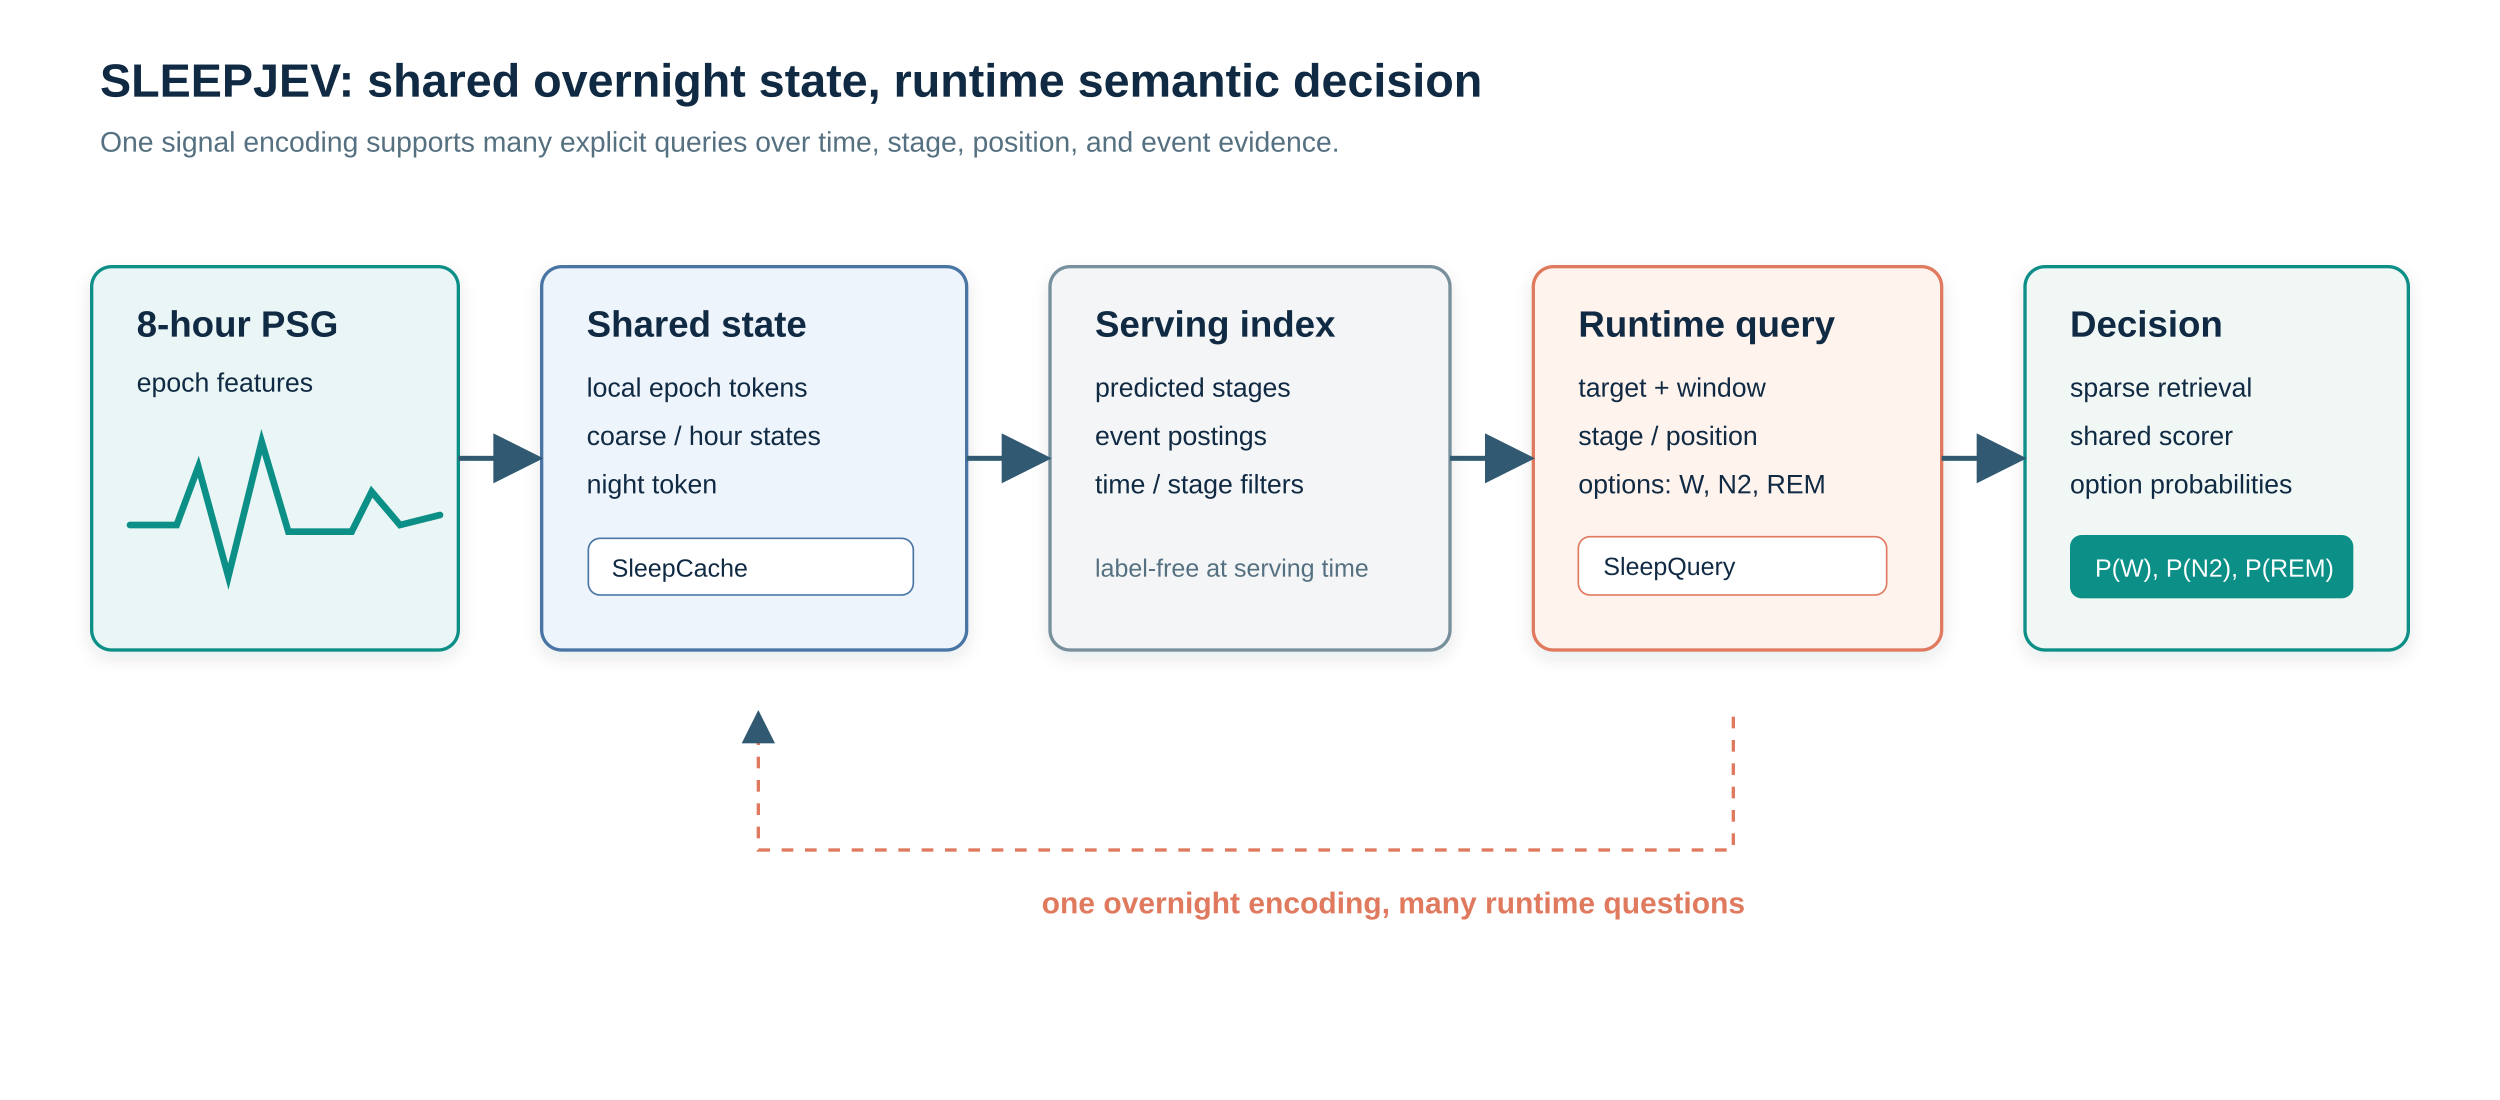
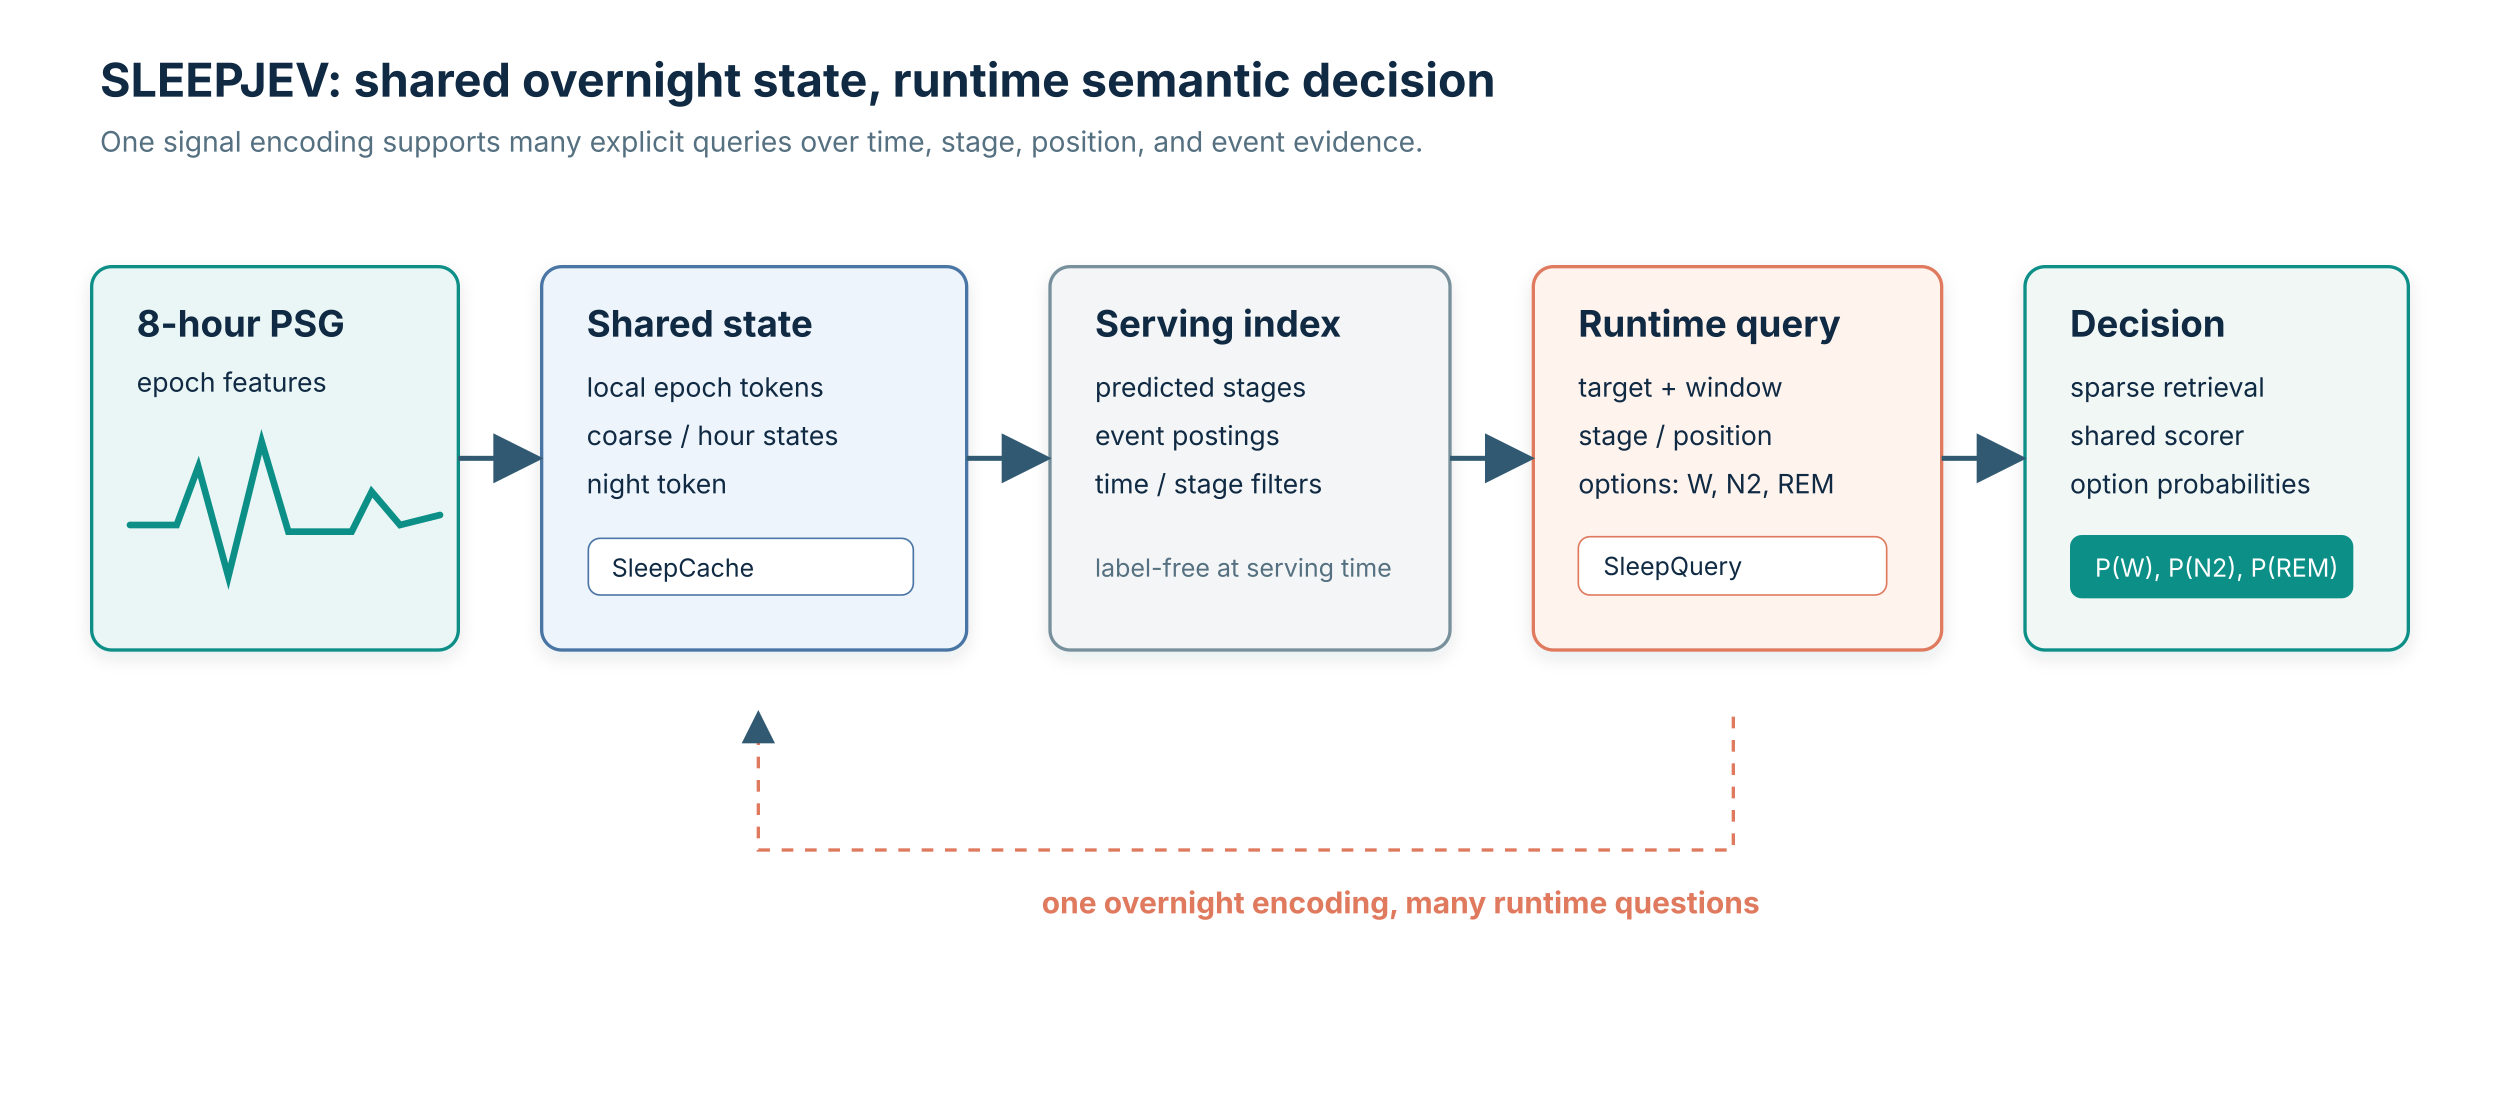
<svg xmlns="http://www.w3.org/2000/svg" viewBox="0 0 1500 660" role="img" aria-labelledby="title desc">
  <defs>
    <marker id="arrow" markerWidth="10" markerHeight="10" refX="8" refY="5" orient="auto">
      <path d="m0 0 10 5-10 5z" fill="#315a72" />
    </marker>
    <filter id="shadow" x="-20%" y="-20%" width="140%" height="140%">
      <feDropShadow dx="0" dy="4" stdDeviation="5" flood-color="#102a43" flood-opacity=".10" />
    </filter>
  </defs>
  <rect width="1500" height="660" fill="#fff" />
-   <text x="60" y="58" fill="#102a43" font-family="Arial, Helvetica, sans-serif" font-size="28" font-weight="700">SLEEPJEV: shared overnight state, runtime semantic decision</text>
-   <text x="60" y="91" fill="#557080" font-family="Arial, Helvetica, sans-serif" font-size="17">One signal encoding supports many explicit queries over time, stage, position, and event evidence.</text>
+   <text x="60" y="58" fill="#102a43" font-family="Inter, Avenir Next, Helvetica Neue, Arial, sans-serif" font-size="28" font-weight="700">SLEEPJEV: shared overnight state, runtime semantic decision</text>
+   <text x="60" y="91" fill="#557080" font-family="Inter, Avenir Next, Helvetica Neue, Arial, sans-serif" font-size="17">One signal encoding supports many explicit queries over time, stage, position, and event evidence.</text>
  <g filter="url(#shadow)">
    <rect x="55" y="160" width="220" height="230" rx="12" fill="#e9f6f5" stroke="#0b8f87" stroke-width="2" />
    <rect x="325" y="160" width="255" height="230" rx="12" fill="#eef4fb" stroke="#4a75a5" stroke-width="2" />
    <rect x="630" y="160" width="240" height="230" rx="12" fill="#f3f5f6" stroke="#78909c" stroke-width="2" />
    <rect x="920" y="160" width="245" height="230" rx="12" fill="#fff3ee" stroke="#e07a5f" stroke-width="2" />
    <rect x="1215" y="160" width="230" height="230" rx="12" fill="#f0f7f5" stroke="#0b8f87" stroke-width="2" />
  </g>
-   <g fill="#102a43" font-family="Arial, Helvetica, sans-serif">
+   <g fill="#102a43" font-family="Inter, Avenir Next, Helvetica Neue, Arial, sans-serif">
    <text x="82" y="202" font-size="22" font-weight="700">8-hour PSG</text>
    <text x="82" y="235" font-size="16">epoch features</text>
    <path d="M78 315h28l13-35 18 66 20-81 16 54h38l12-24 17 20 24-6" fill="none" stroke="#0b8f87" stroke-width="4" stroke-linecap="round" />
    <text x="352" y="202" font-size="22" font-weight="700">Shared state</text>
    <text x="352" y="238" font-size="16">local epoch tokens</text>
    <text x="352" y="267" font-size="16">coarse / hour states</text>
    <text x="352" y="296" font-size="16">night token</text>
    <rect x="353" y="323" width="195" height="34" rx="7" fill="#fff" stroke="#4a75a5" />
    <text x="367" y="346" font-size="15">SleepCache</text>
    <text x="657" y="202" font-size="22" font-weight="700">Serving index</text>
    <text x="657" y="238" font-size="16">predicted stages</text>
    <text x="657" y="267" font-size="16">event postings</text>
    <text x="657" y="296" font-size="16">time / stage filters</text>
    <text x="657" y="346" font-size="15" fill="#557080">label-free at serving time</text>
    <text x="947" y="202" font-size="22" font-weight="700">Runtime query</text>
    <text x="947" y="238" font-size="16">target + window</text>
    <text x="947" y="267" font-size="16">stage / position</text>
    <text x="947" y="296" font-size="16">options: W, N2, REM</text>
    <rect x="947" y="322" width="185" height="35" rx="7" fill="#fff" stroke="#e07a5f" />
    <text x="962" y="345" font-size="15">SleepQuery</text>
    <text x="1242" y="202" font-size="22" font-weight="700">Decision</text>
    <text x="1242" y="238" font-size="16">sparse retrieval</text>
    <text x="1242" y="267" font-size="16">shared scorer</text>
    <text x="1242" y="296" font-size="16">option probabilities</text>
    <rect x="1242" y="321" width="170" height="38" rx="7" fill="#0b8f87" />
    <text x="1257" y="346" font-size="15" fill="#fff">P(W), P(N2), P(REM)</text>
  </g>
  <g fill="none" stroke="#315a72" stroke-width="3" marker-end="url(#arrow)">
    <path d="M275 275h45" />
    <path d="M580 275h45" />
    <path d="M870 275h45" />
    <path d="M1165 275h45" />
  </g>
  <path d="M1040 430v80H455v-80" fill="none" stroke="#e07a5f" stroke-width="2" stroke-dasharray="7 7" marker-end="url(#arrow)" />
-   <text x="625" y="548" fill="#e07a5f" font-family="Arial, Helvetica, sans-serif" font-size="18" font-weight="700">one overnight encoding, many runtime questions</text>
+   <text x="625" y="548" fill="#e07a5f" font-family="Inter, Avenir Next, Helvetica Neue, Arial, sans-serif" font-size="18" font-weight="700">one overnight encoding, many runtime questions</text>
</svg>
